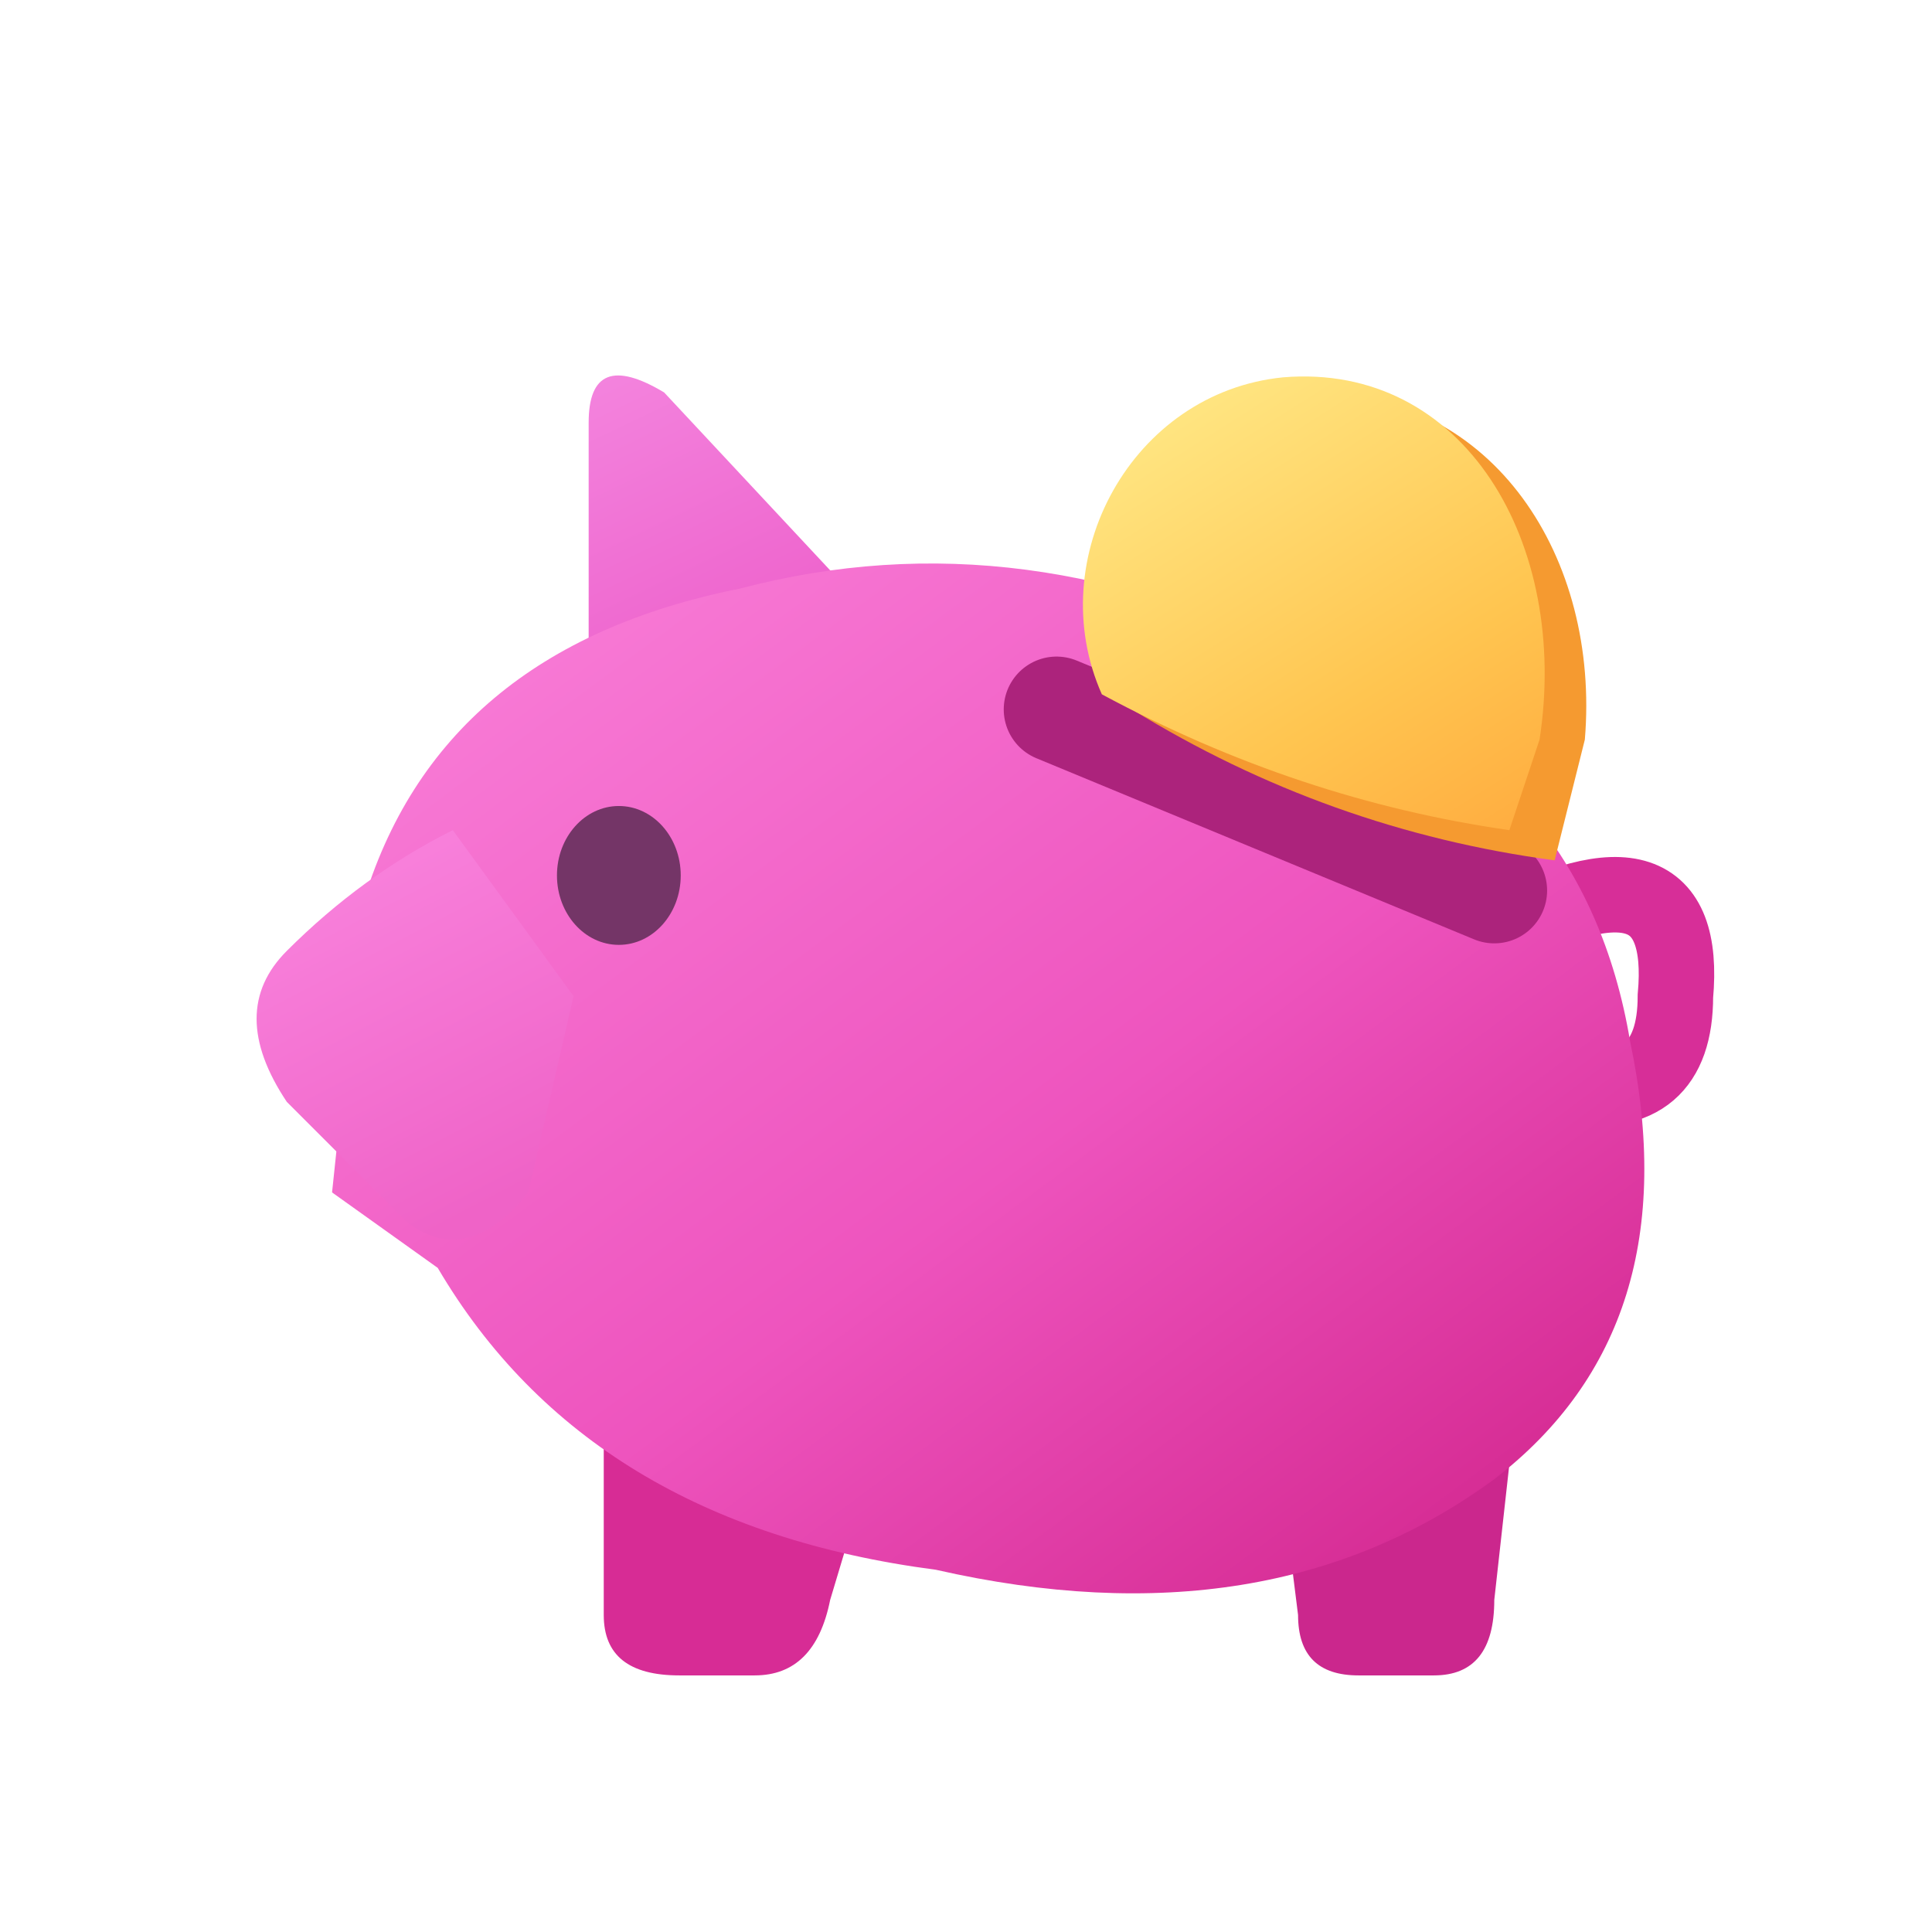
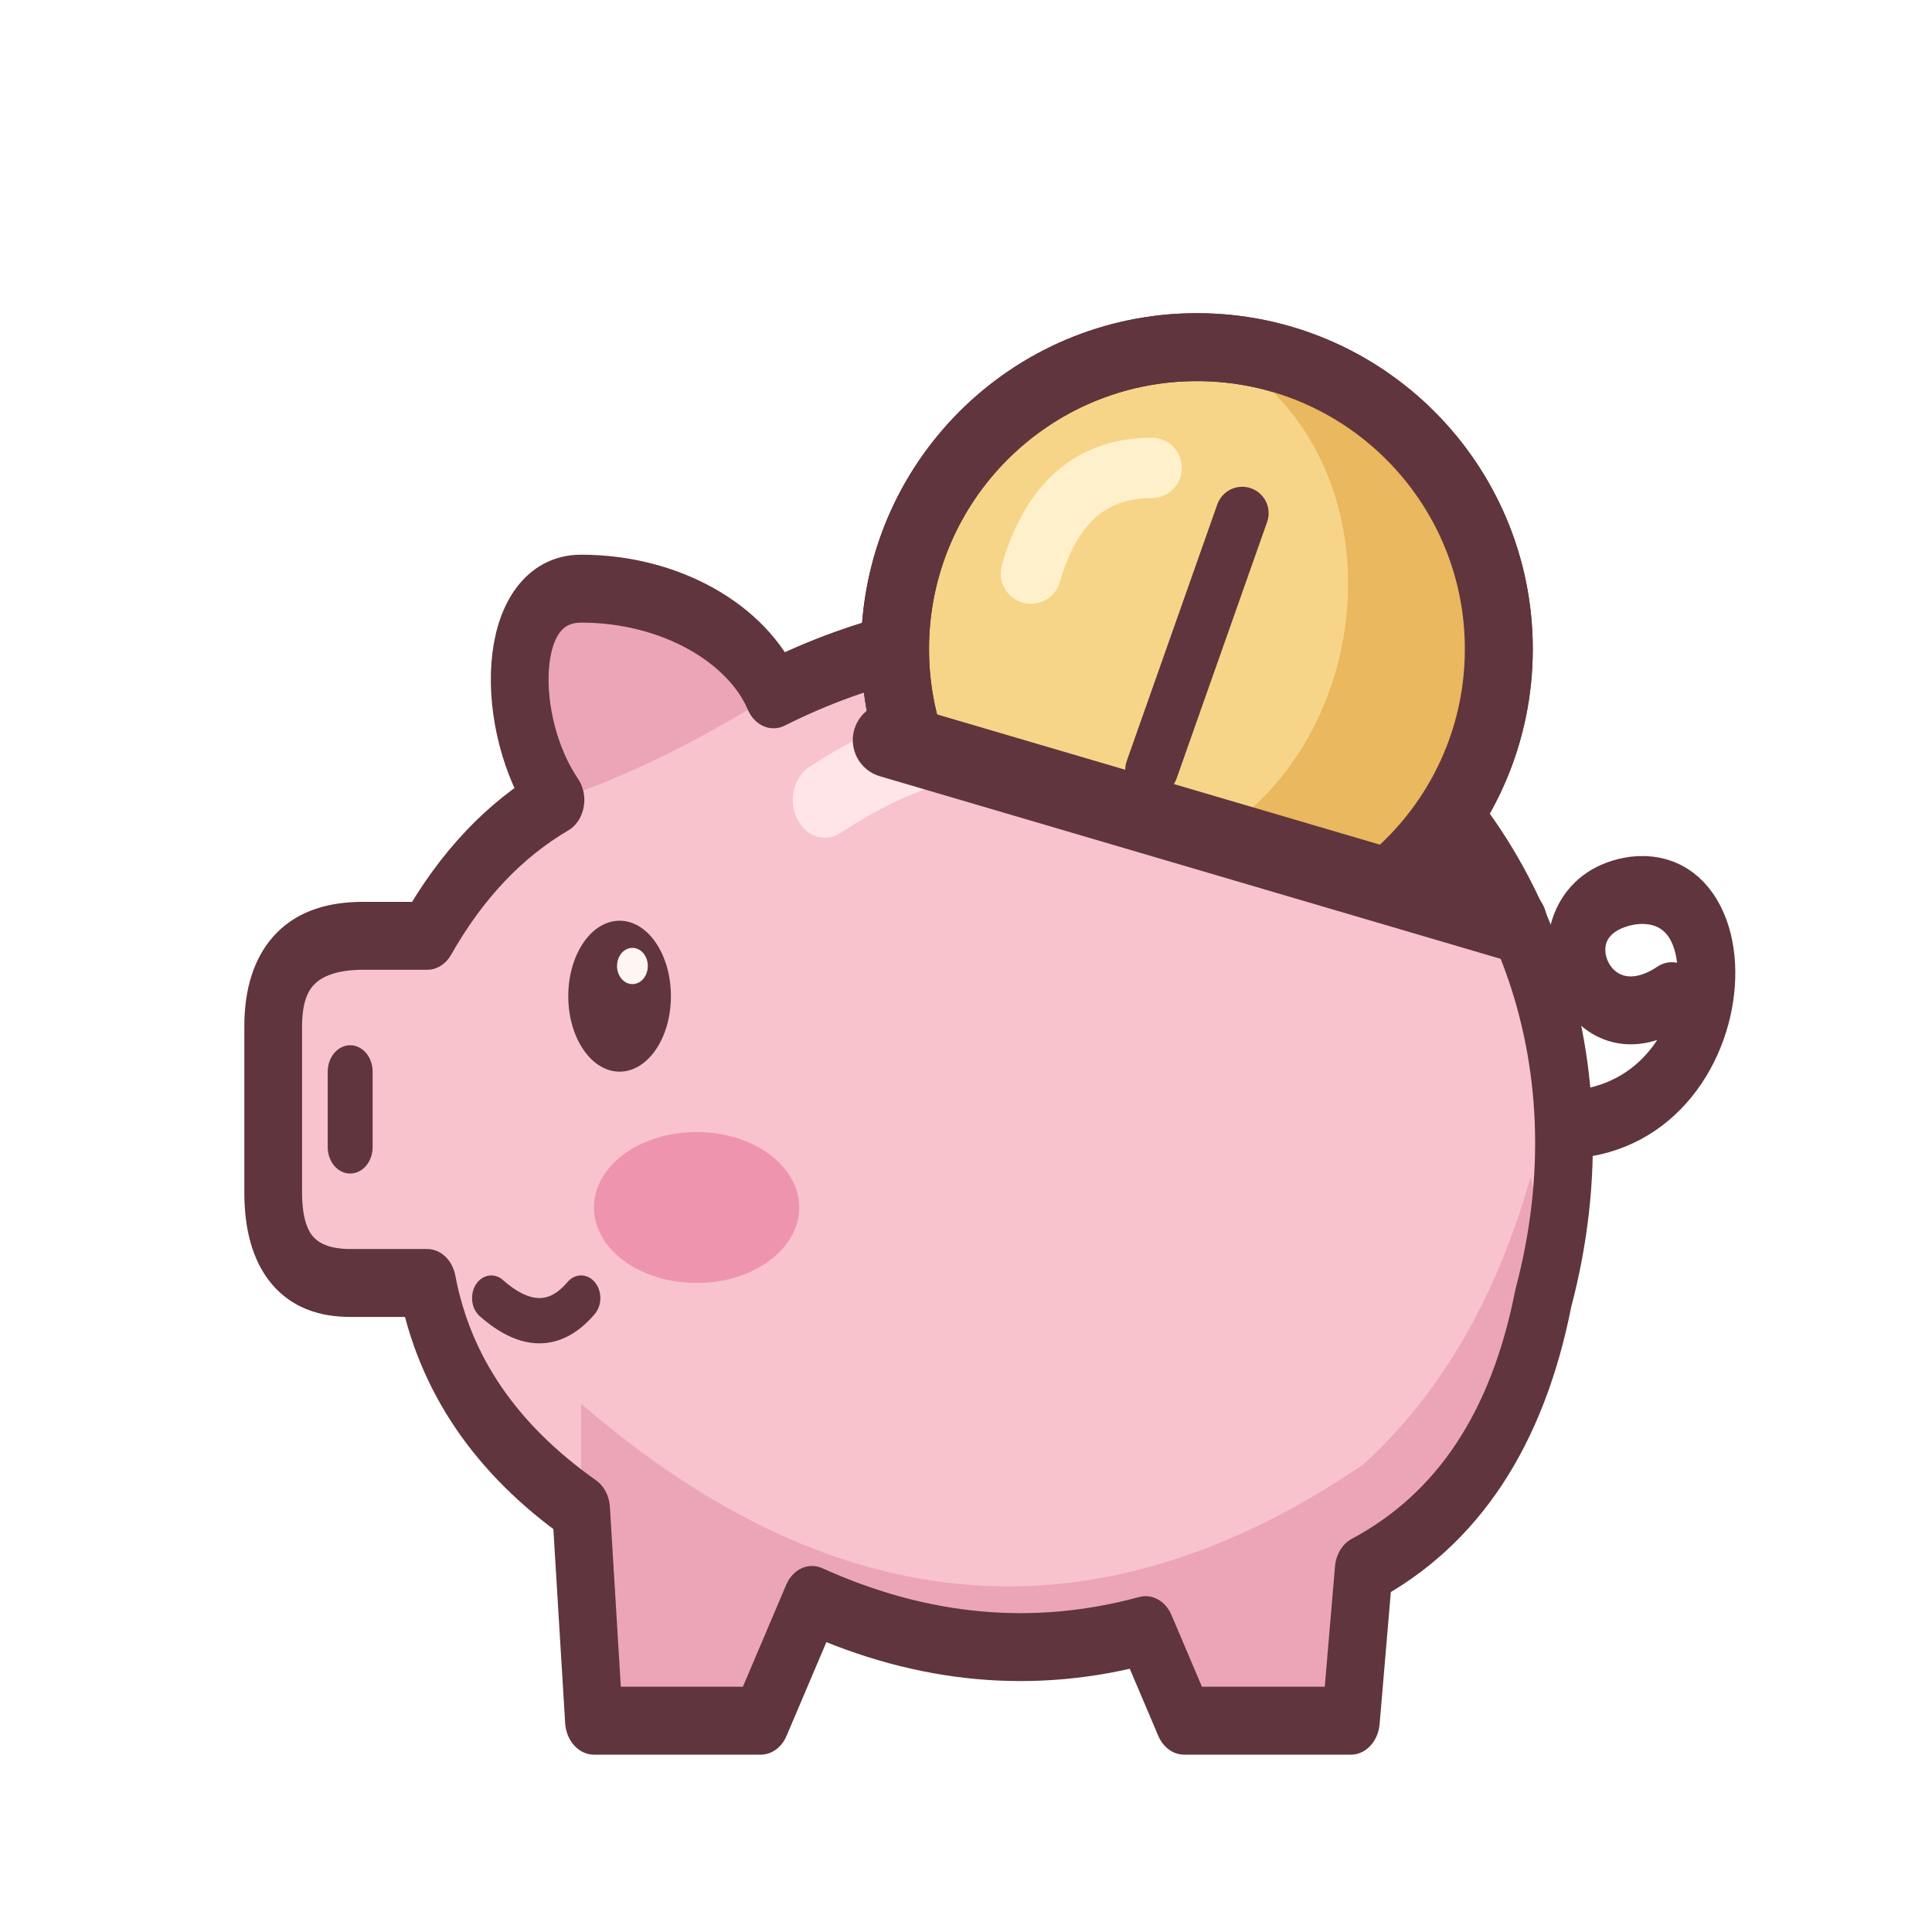
<svg xmlns="http://www.w3.org/2000/svg" width="128" height="128" viewBox="0 0 128 128" fill="none" role="img" aria-labelledby="title desc">
+   <g transform="translate(9.6 0) scale(.85 1)" stroke="#60353D" stroke-width="4.5" stroke-linecap="round" stroke-linejoin="round">
+     <path d="M106 74C123 78 126 58 116 59C108 60 112 70 119 66" />
+     <path d="M32 53C28 48 28 39 34 39C41 39 47 42 49 46C63 40 80 40 93 47C107 55 114 70 109 86Q106 99 95 104L94 114H81L78 108Q65 111 52 106L48 114H35L34 100Q24 94 22 85H16Q10 85 10 79V68Q10 62 17 62H22Q26 56 32 53Z" fill="#F8C3CC" stroke="none" />
+     <path d="M32 53C28 48 28 39 34 39C41 39 47 42 49 46Q39.5 51 32 53Z" fill="#ECA5B7" stroke="none" />
+     <path d="M34 93Q64 115 95 97Q104 90 108 78Q114 96 95 104L94 114H81L78 108Q65 111 52 106L48 114H35L34 100Z" fill="#ECA5B7" stroke="none" />
+     <path d="M32 53C28 48 28 39 34 39C41 39 47 42 49 46C63 40 80 40 93 47C107 55 114 70 109 86Q106 99 95 104L94 114H81L78 108Q65 111 52 106L48 114H35L34 100Q24 94 22 85H16Q10 85 10 79V68Q10 62 17 62H22Q26 56 32 53Z" />
+     <path d="M16 71V76" stroke-width="3.5" />
+     <ellipse cx="37" cy="66" rx="4" ry="5" fill="#60353D" stroke="none" />
+     <circle cx="38" cy="64" r="1.2" fill="#FFF5F3" stroke="none" />
+     <ellipse cx="43" cy="80" rx="8" ry="5" fill="#EF94AF" stroke="none" />
+     <path d="M27 86Q31 89 34 86" stroke-width="3" />
+     <path d="M53 53Q62 48 69 49" stroke="#FFE5E8" stroke-width="5" />
+   </g>
  <defs>
-     <linearGradient id="body" x1="40" y1="41" x2="89" y2="107" gradientUnits="userSpaceOnUse">
-       <stop stop-color="#F778D4" />
-       <stop offset=".55" stop-color="#EE54BE" />
-       <stop offset="1" stop-color="#D62C94" />
-     </linearGradient>
-     <linearGradient id="ear" x1="38" y1="24" x2="50" y2="49" gradientUnits="userSpaceOnUse">
-       <stop stop-color="#F486DF" />
-       <stop offset="1" stop-color="#EC59C7" />
-     </linearGradient>
-     <linearGradient id="gold" x1="80" y1="26" x2="104" y2="64" gradientUnits="userSpaceOnUse">
-       <stop stop-color="#FFE581" />
-       <stop offset=".5" stop-color="#FFC550" />
-       <stop offset="1" stop-color="#FF9C35" />
-     </linearGradient>
-     <linearGradient id="snout" x1="20" y1="57" x2="32" y2="80" gradientUnits="userSpaceOnUse">
-       <stop stop-color="#F983DD" />
-       <stop offset="1" stop-color="#EF63C7" />
-     </linearGradient>
+     <clipPath id="coin-slot">
+       <path d="M0 0H128V69.32L0 31.68Z" />
+     </clipPath>
  </defs>
-   <path d="M39 48L39 28Q39 23 44 26L58 41Z" fill="url(#ear)" />
-   <path d="M99 62Q112 55 111 66Q111 73 104 72" stroke="#D72E98" stroke-width="5" stroke-linecap="round" />
-   <path d="M40 89L40 107Q40 111 45 111H50Q54 111 55 106L58 96Z" fill="#D72C95" />
-   <path d="M84 91L86 107Q86 111 90 111H95Q99 111 99 106L101 88Z" fill="#CB278D" />
-   <path d="M24 60Q29 43 49 39Q68 34 87 44Q105 51 108 69Q112 88 99 98Q84 109 62 104Q39 101 29 84L22 79Z" fill="url(#body)" />
-   <path d="M30 55Q24 58 19 63Q15 67 19 73L27 81Q31 84 35 79L38 66Z" fill="url(#snout)" />
-   <ellipse cx="41" cy="58" rx="4.1" ry="4.6" fill="#743567" />
-   <path d="M70 47L99 59" stroke="#AC237C" stroke-width="7" stroke-linecap="round" />
-   <path d="M75 47C70 36 76 26 87 26C99 26 106 37 105 49L103 57Q88 55 75 47Z" fill="#F59A30" />
-   <path d="M73 46C69 37 75 26 85 25C97 24 104 36 102 49L100 55Q86 53 73 46Z" fill="url(#gold)" />
+   <g clip-path="url(#coin-slot)">
+     <g transform="translate(-7.7 9)" stroke="#60353D" stroke-width="4.5" stroke-linecap="round" stroke-linejoin="round">
+       <circle cx="87" cy="34" r="20" fill="#F6D588" />
+       <path d="M91 16C109 20 111 45 93 53Q82 57 73 48C95 54 104 27 91 16Z" fill="#E9B85F" stroke="none" />
+       <circle cx="87" cy="34" r="20" fill="none" />
+       <path d="M76 29Q78 22 84 22" stroke="#FFF0CC" stroke-width="4" />
+       <path d="M90 25L84 42" stroke-width="3.5" />
+     </g>
+   </g>
+   <path d="M59 49.03L100 61.09" stroke="#60353D" stroke-width="5" stroke-linecap="round" />
</svg>
